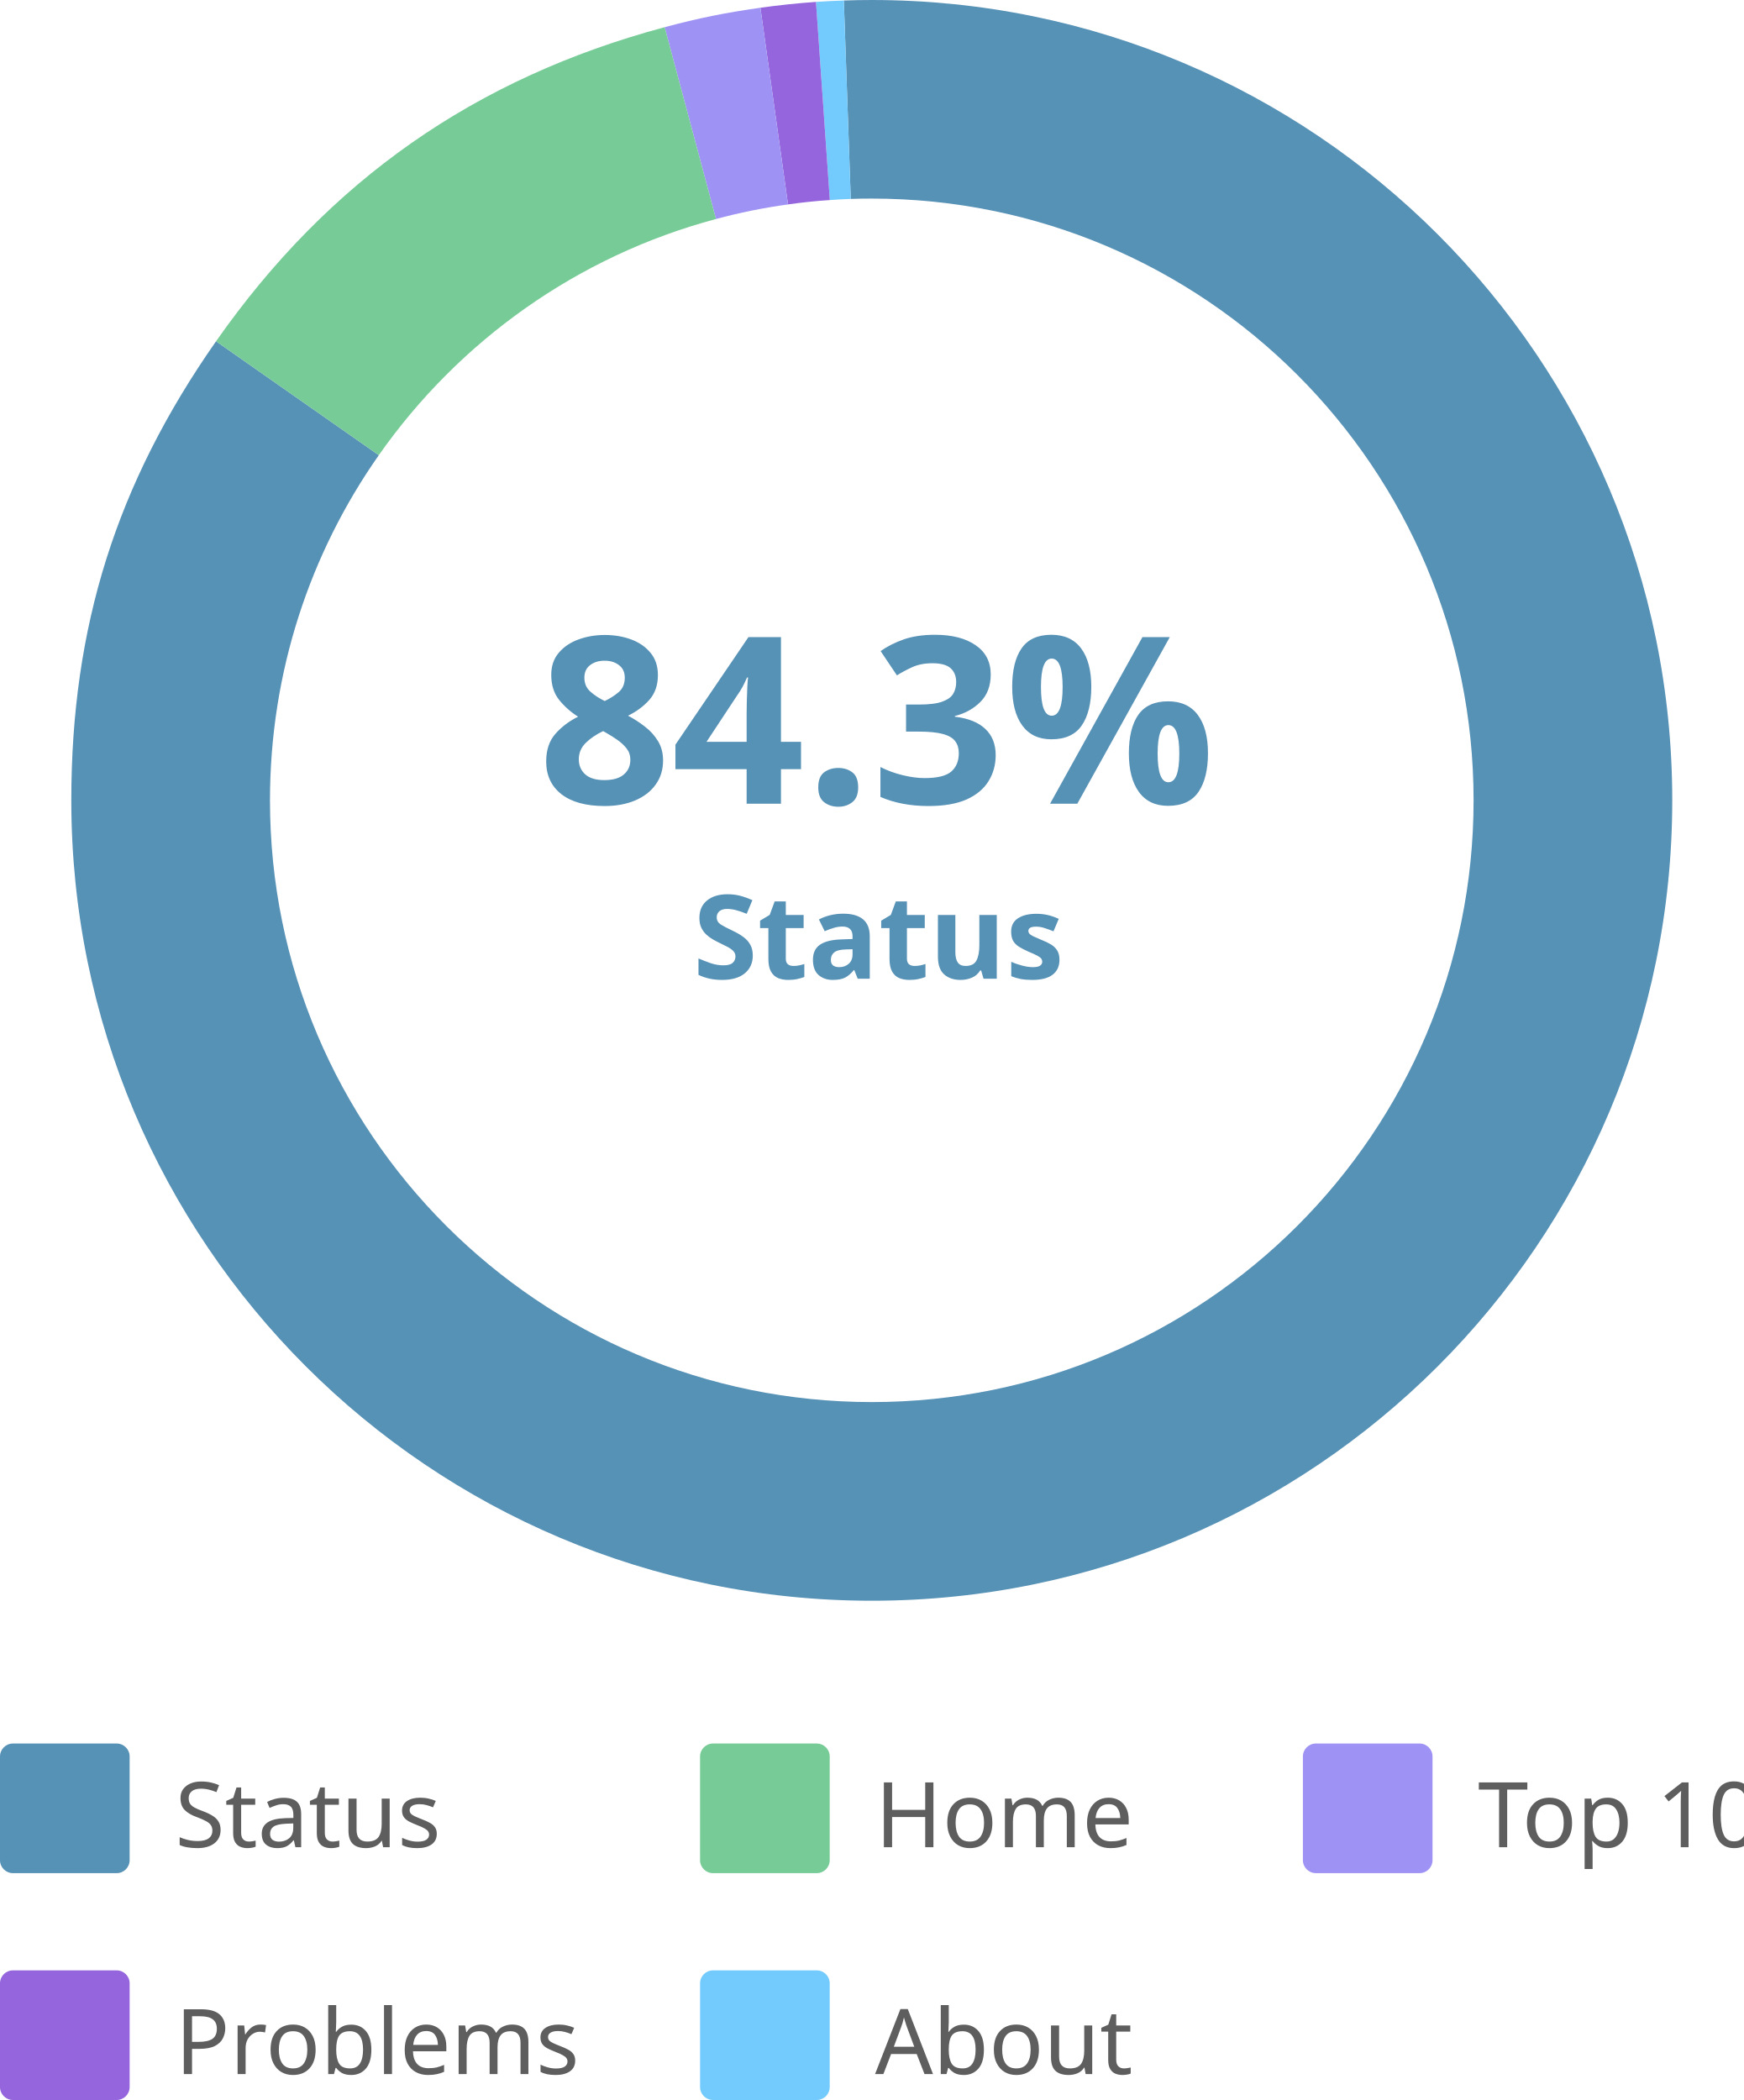
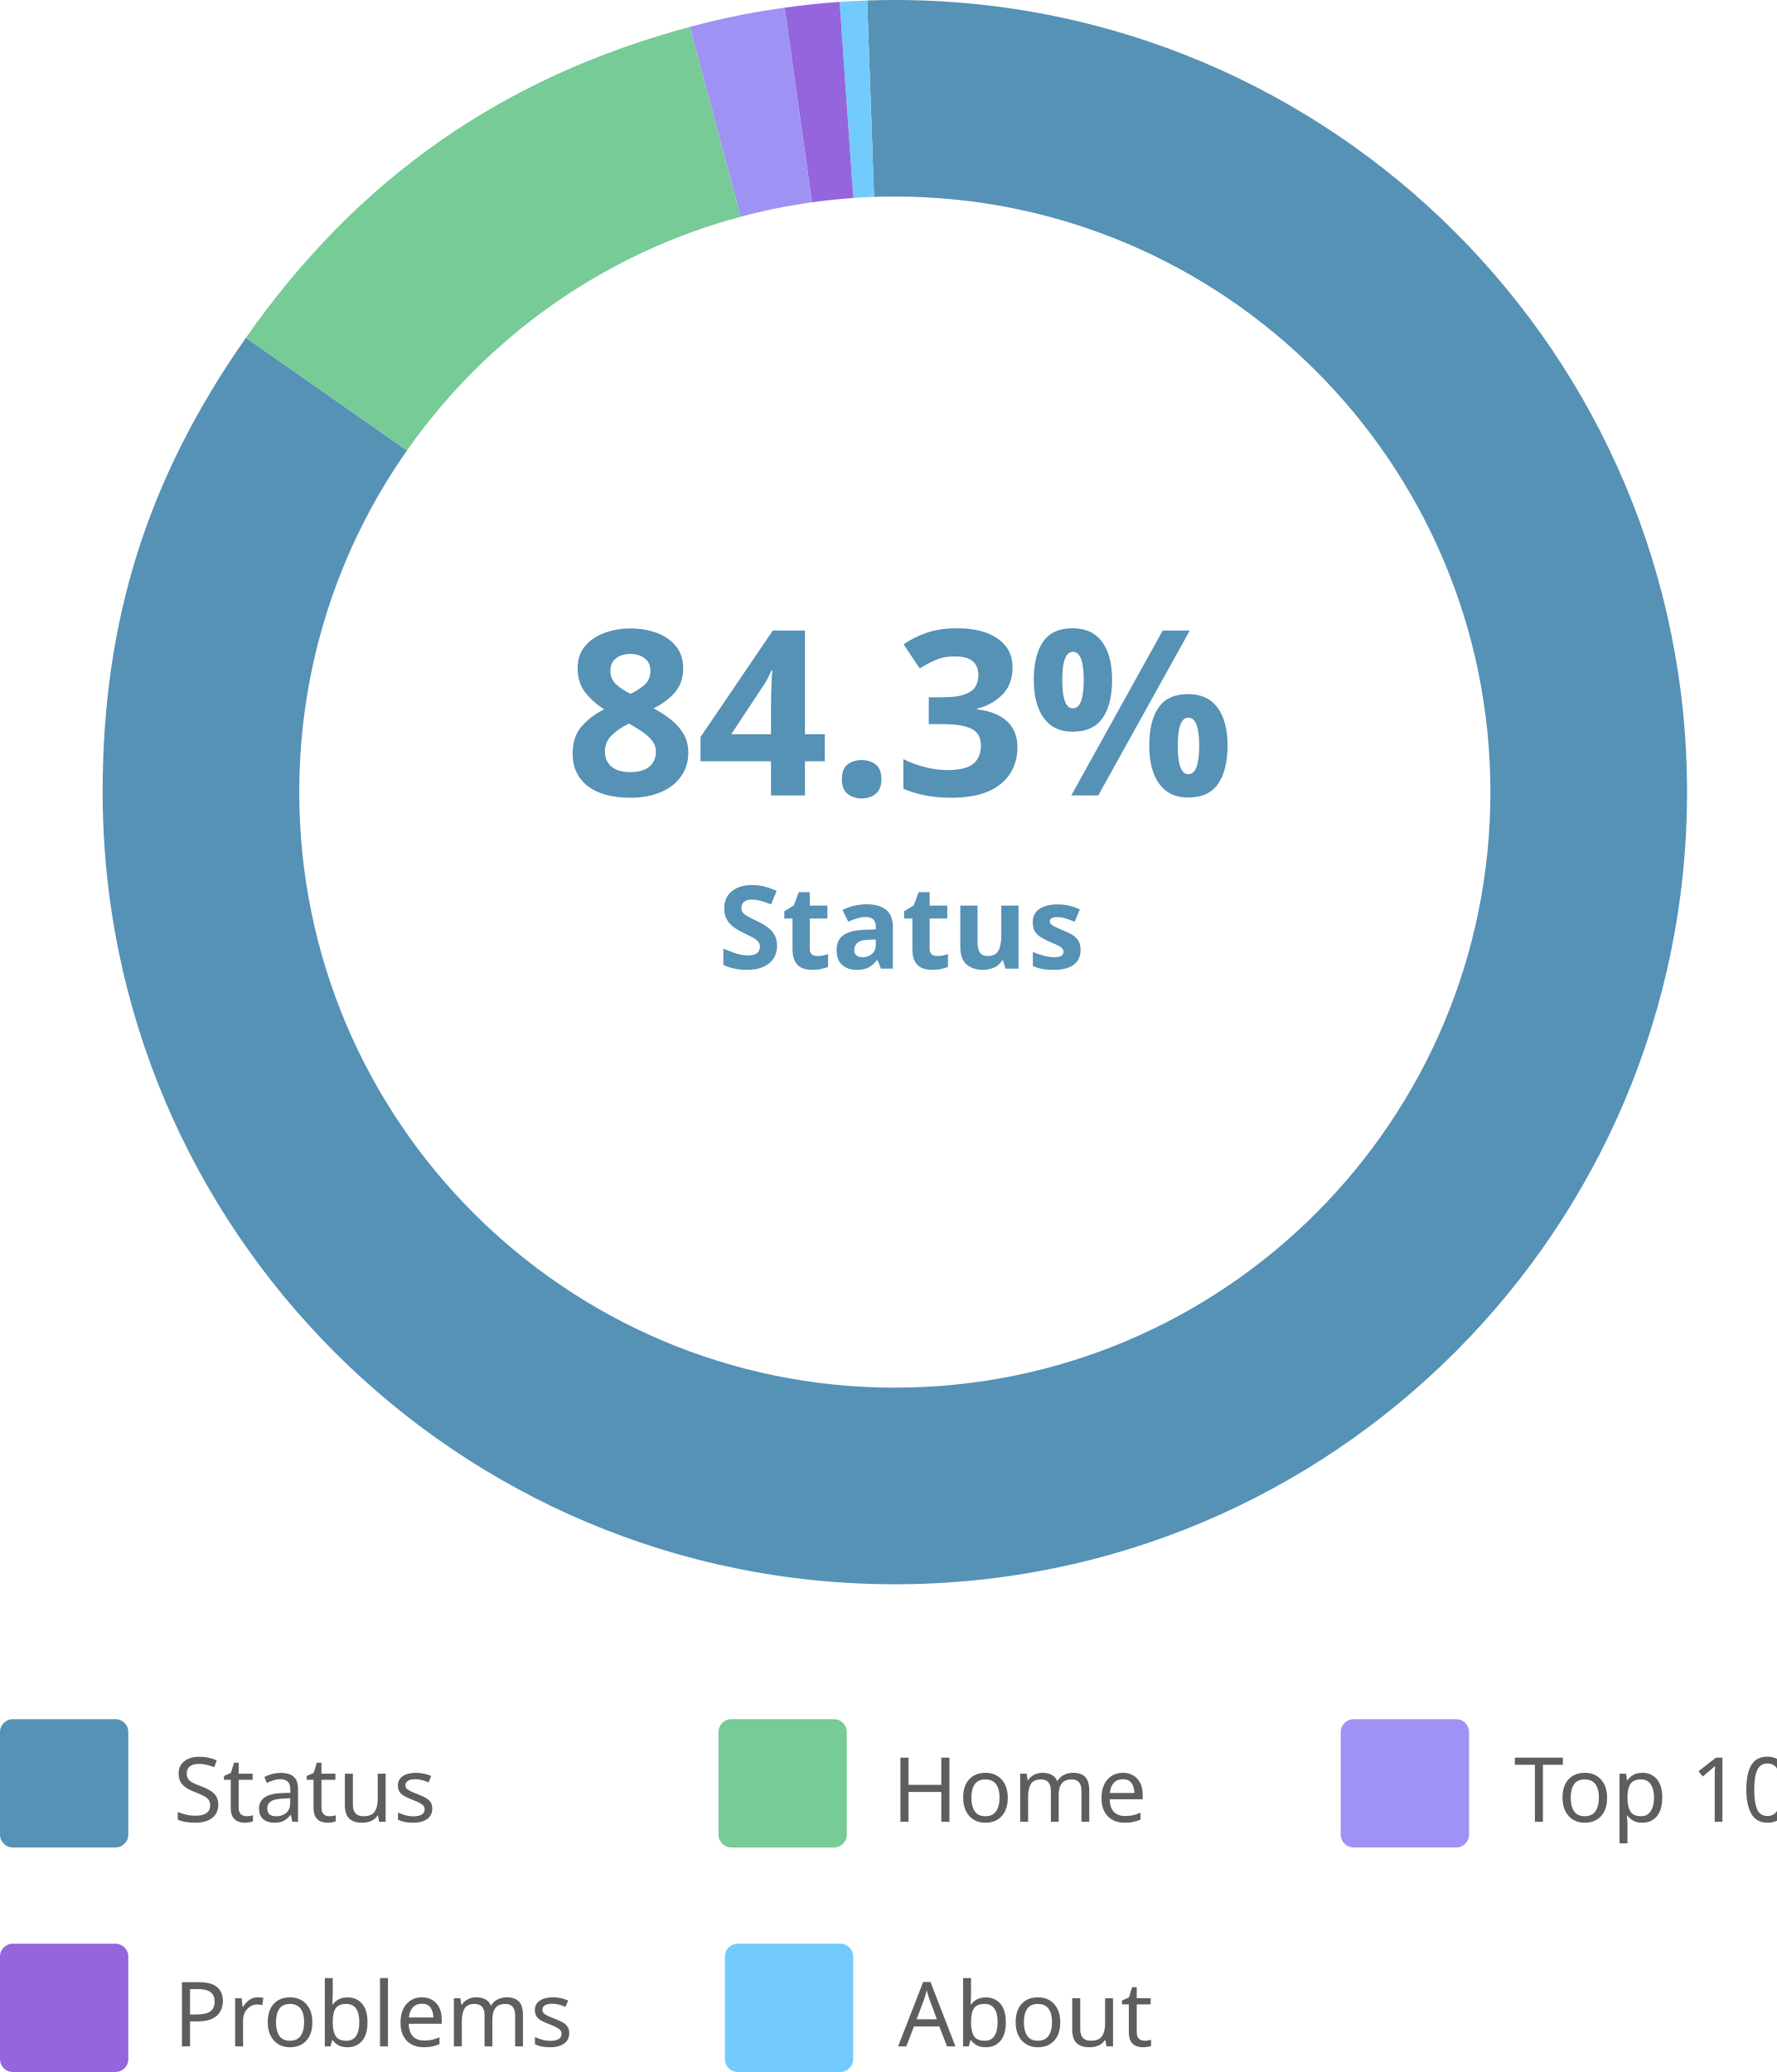
- <svg xmlns="http://www.w3.org/2000/svg" width="269px" height="324px" viewBox="0 0 269 324" version="1.1">
+ <svg xmlns="http://www.w3.org/2000/svg" width="277px" height="323px" viewBox="0 0 277 323" version="1.1">
  <g id="Page-1" stroke="none" stroke-width="1" fill="none" fill-rule="evenodd">
-     <g id="DD" transform="translate(-179, -5764)">
-       <g id="Group-4" transform="translate(179, 5764)">
-         <g id="Group-12" transform="translate(11, 0)">
+     <g id="DD" transform="translate(-174, -5764)">
+       <g id="dd-status" transform="translate(174, 5764)">
+         <g id="Group-12" transform="translate(16, 0)">
          <g id="pie-chart-3">
            <g id="Group-14">
              <path d="M120.248,30.689 L119.18,0.077 C120.541,0.026 122.13,0.001 123.491,0.001 C191.686,0 246.982,55.285 246.982,123.479 C246.982,191.685 191.686,246.97 123.491,246.97 C55.297,246.97 0.001,191.685 0.001,123.479 C0.001,96.682 6.969,74.602 22.332,52.653 L47.439,70.229 C36.856,85.298 30.65,103.677 30.65,123.479 C30.65,174.756 72.212,216.32 123.491,216.32 C174.771,216.32 216.332,174.756 216.332,123.479 C216.332,72.211 174.771,30.638 123.491,30.638 C122.41,30.638 121.317,30.651 120.248,30.689 Z" id="Combined-Shape" fill="#5691B6" />
              <path d="M120.248,30.689 C119.166,30.726 118.086,30.79 117.018,30.867 L114.881,0.293 C116.242,0.202 117.819,0.115 119.18,0.077 L120.248,30.689 Z" id="Fill-3" fill="#73CBFD" />
              <path d="M117.018,30.866 C114.843,31.006 112.694,31.235 110.57,31.54 L106.309,1.195 C109.006,0.814 112.16,0.483 114.881,0.292 L117.018,30.866 Z" id="Fill-5" fill="#9465DC" />
              <path d="M110.57,31.541 C106.781,32.062 103.079,32.813 99.454,33.792 L91.531,4.197 C96.796,2.785 100.904,1.959 106.309,1.196 L110.57,31.541 Z" id="Fill-7" fill="#9E93F4" />
              <path d="M99.454,33.791 C78.1,39.489 59.788,52.615 47.439,70.228 L22.332,52.652 C39.706,27.852 62.281,12.044 91.532,4.197 L99.454,33.791 Z" id="Fill-9" fill="#76CB96" />
            </g>
          </g>
          <text id="84.3%" font-family="Quicksand-Bold, Quicksand" font-size="36" font-weight="bold" letter-spacing="0.003" fill="#5691B6">
            <tspan x="71.996" y="124">84.3%</tspan>
          </text>
          <text id="Status" font-family="Quicksand-Bold, Quicksand" font-size="18" font-weight="bold" letter-spacing="0.002" fill="#5691B6">
            <tspan x="95.93" y="151">Status</tspan>
          </text>
        </g>
-         <g id="Group-8" transform="translate(0, 267)">
-           <g id="legend-item" transform="translate(0, -0)">
+         <g id="Group-8" transform="translate(0, 266)">
+           <g id="legend-item">
            <text id="Organic-Search" font-family="Quicksand-Medium, Quicksand" font-size="14" font-weight="400" letter-spacing="0.001" fill="#5E5E5E">
              <tspan x="27" y="18">Status</tspan>
            </text>
            <rect id="Rectangle" fill="#5691B6" fill-rule="evenodd" x="0" y="2" width="20" height="20" rx="2" />
          </g>
-           <g id="legend-item" transform="translate(108, 0)">
+           <g id="legend-item" transform="translate(112, 0)">
            <text id="Organic-Search" font-family="Quicksand-Medium, Quicksand" font-size="14" font-weight="400" letter-spacing="0.001" fill="#5E5E5E">
              <tspan x="27" y="18">Home</tspan>
            </text>
            <rect id="Rectangle" fill="#76CB96" fill-rule="evenodd" x="0" y="2" width="20" height="20" rx="2" />
          </g>
          <g id="legend-item" transform="translate(0, 35)">
            <text id="Organic-Search" font-family="Quicksand-Medium, Quicksand" font-size="14" font-weight="400" letter-spacing="0.001" fill="#5E5E5E">
              <tspan x="27" y="18">Problems</tspan>
            </text>
            <rect id="Rectangle" fill="#9465DC" fill-rule="evenodd" x="0" y="2" width="20" height="20" rx="2" />
          </g>
-           <g id="legend-item" transform="translate(108, 35)">
+           <g id="legend-item" transform="translate(113, 35)">
            <text id="Organic-Search" font-family="Quicksand-Medium, Quicksand" font-size="14" font-weight="400" letter-spacing="0.001" fill="#5E5E5E">
              <tspan x="27" y="18">About</tspan>
            </text>
            <rect id="Rectangle" fill="#73CBFD" fill-rule="evenodd" x="0" y="2" width="20" height="20" rx="2" />
          </g>
-           <g id="legend-item" transform="translate(201, 0)">
+           <g id="legend-item" transform="translate(209, 0)">
            <text id="Organic-Search" font-family="Quicksand-Medium, Quicksand" font-size="14" font-weight="400" letter-spacing="0.001" fill="#5E5E5E">
              <tspan x="27" y="18">Top 10</tspan>
            </text>
            <rect id="Rectangle" fill="#9E93F4" fill-rule="evenodd" x="0" y="2" width="20" height="20" rx="2" />
          </g>
        </g>
      </g>
    </g>
  </g>
</svg>
